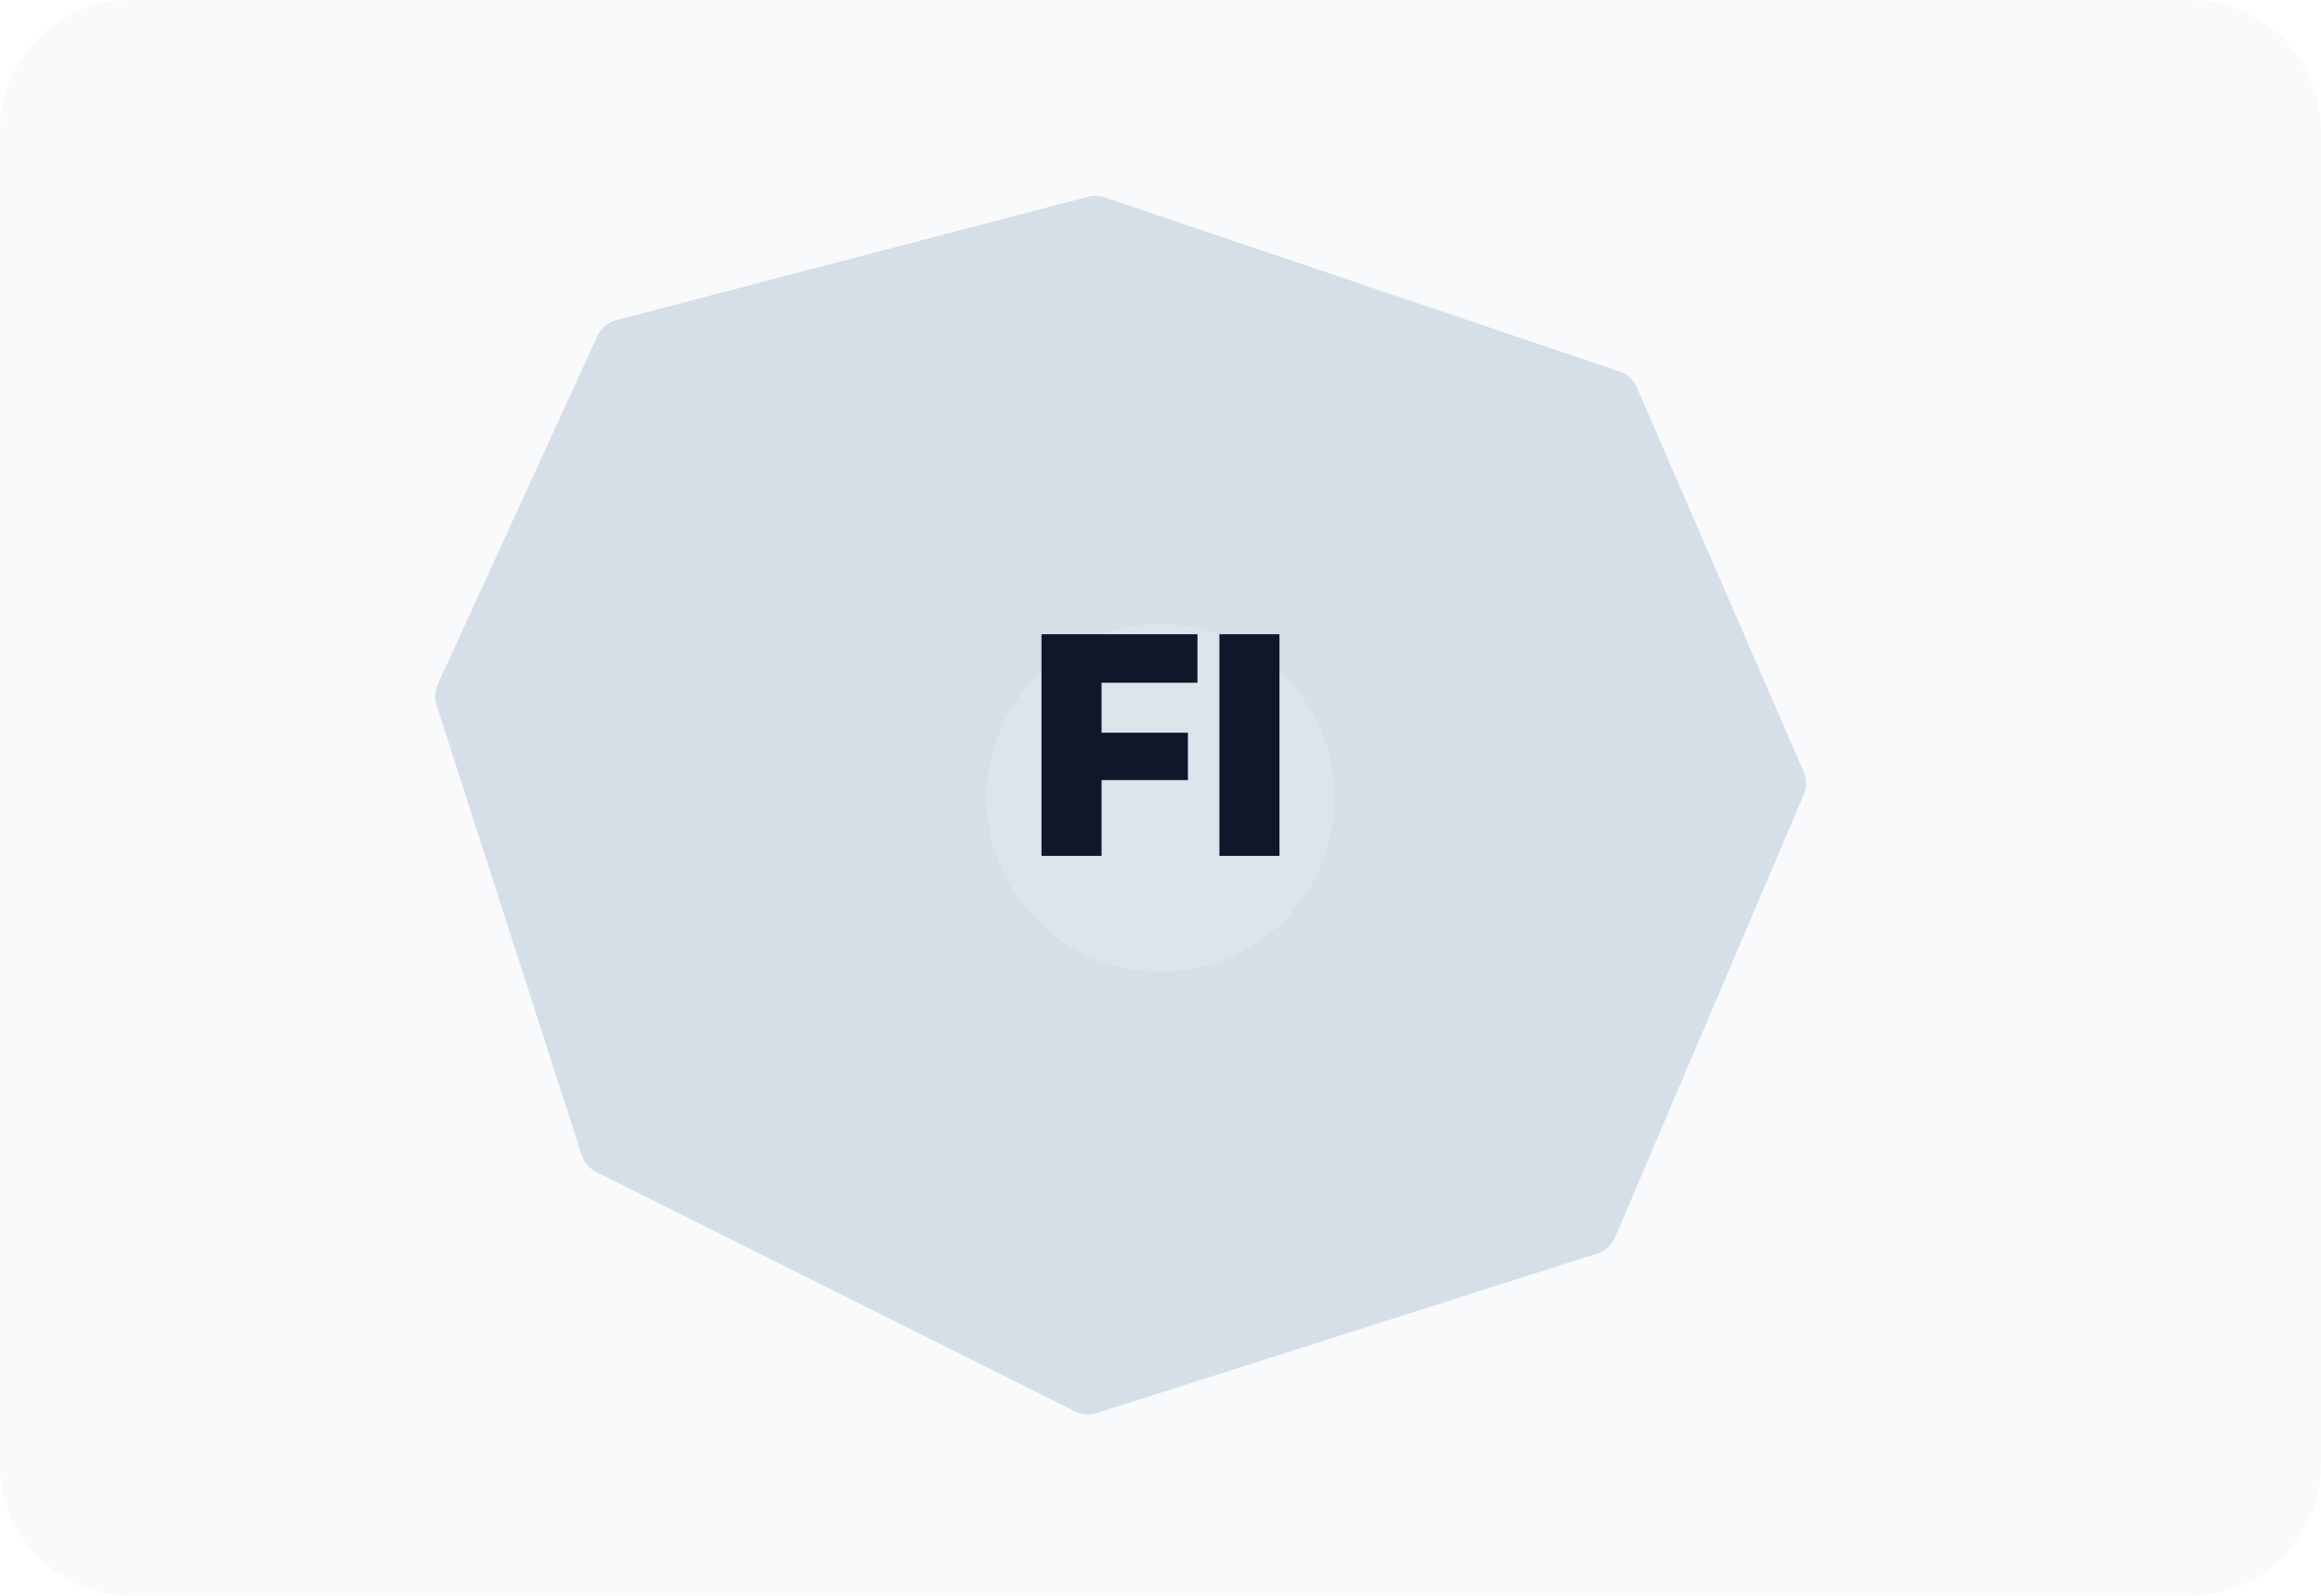
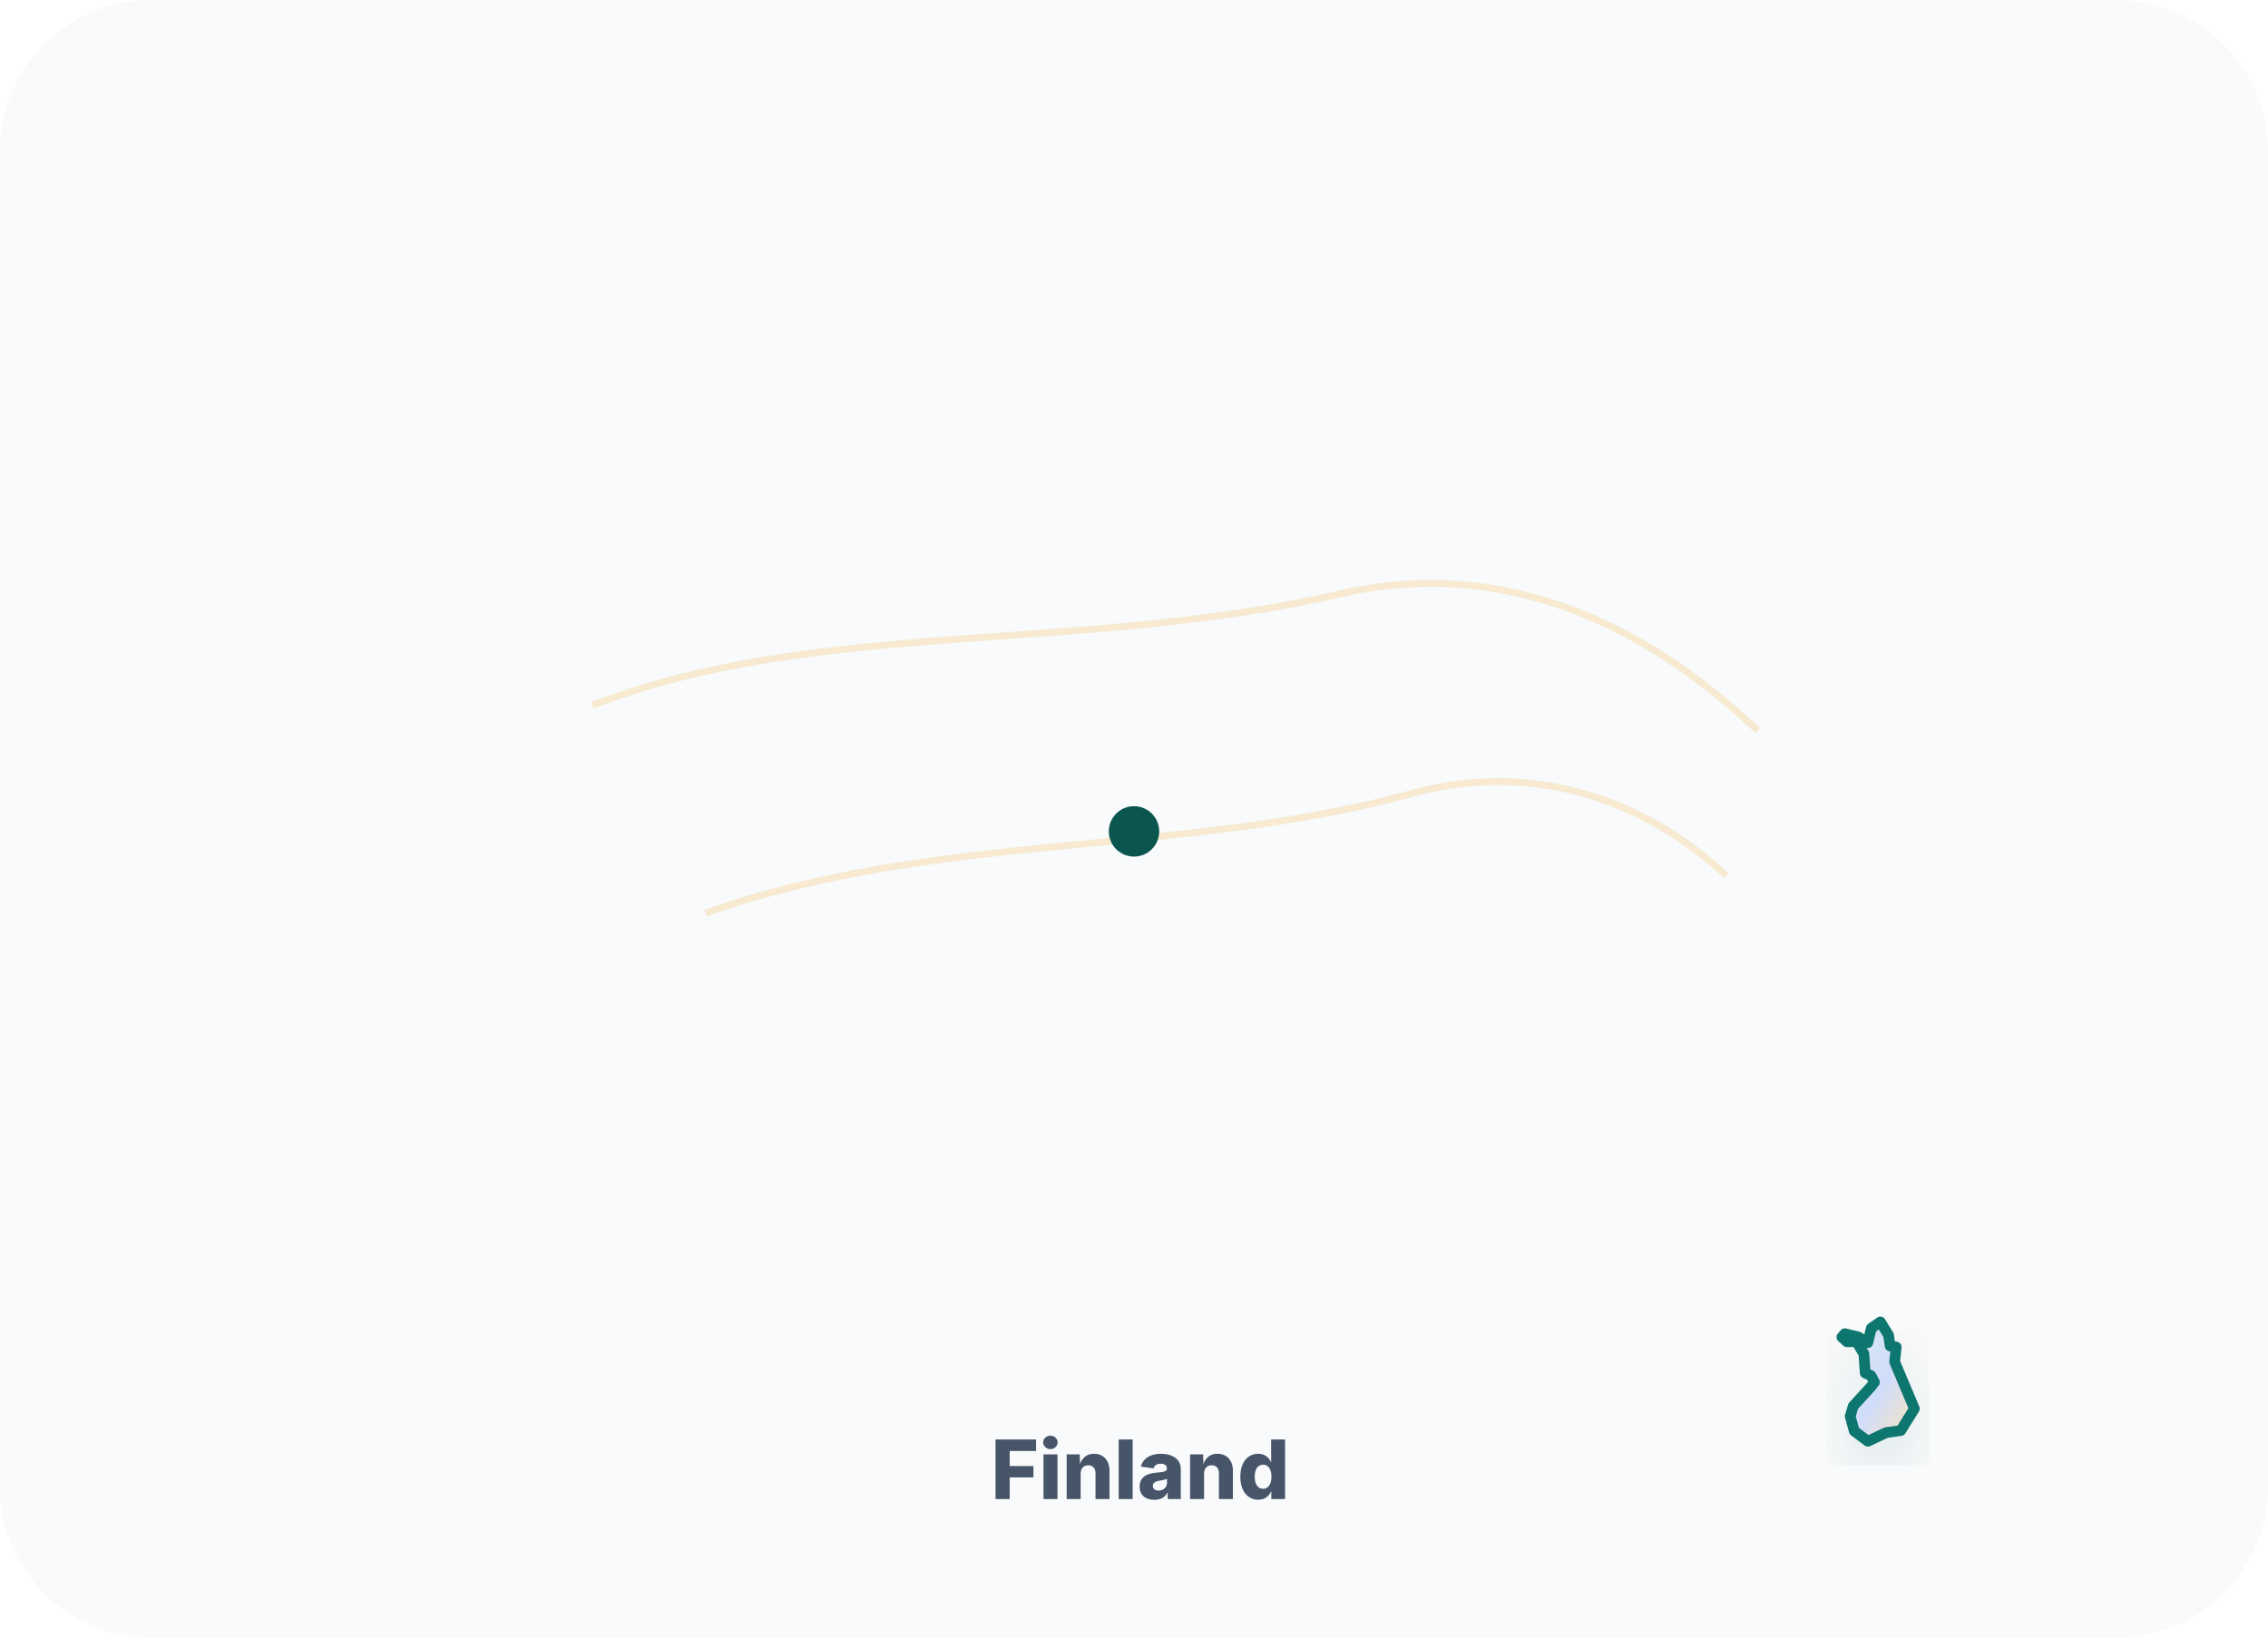
- <svg xmlns="http://www.w3.org/2000/svg" viewBox="0 0 320 220" role="img" aria-label="Finland outline">
-   <rect width="320" height="220" rx="18" fill="#f8fafc" />
-   <path d="M86 48 L151 31 L222 55 L245 108 L219 169 L150 191 L84 158 L64 96 Z" fill="#002F6C" opacity=".14" stroke="#002F6C" stroke-width="8" stroke-linejoin="round" />
-   <circle cx="160" cy="110" r="24" fill="#F8FAFC" opacity=".22" />
-   <text x="160" y="118" text-anchor="middle" font-family="Inter, Arial" font-size="42" font-weight="900" fill="#0f172a">FI</text>
+ <svg xmlns="http://www.w3.org/2000/svg" viewBox="0 0 360 260" role="img" aria-labelledby="title desc">
+   <rect width="360" height="260" rx="24" fill="#f8fafc" />
+   <defs>
+     <linearGradient id="finland-land" x1="0" x2="1" y1="0" y2="1">
+       <stop offset="0" stop-color="#ddeceb" />
+       <stop offset="0.55" stop-color="#cfddfb" />
+       <stop offset="1" stop-color="#fce4bb" />
+     </linearGradient>
+     <filter id="finland-shadow" x="-20%" y="-20%" width="140%" height="140%">
+       <feDropShadow dx="0" dy="10" stdDeviation="10" flood-color="#0b554f" flood-opacity="0.12" />
+     </filter>
+   </defs>
+   <g transform="translate(66.740, 45.802) scale(0.506163)" fill="url(#finland-land)" stroke="#0f766e" stroke-width="3.359" stroke-linejoin="round" filter="url(#finland-shadow)">
+     <path id="fi" d="M453.072,340.202l1.79,0.786l1.104,2.074l-1.104,1.436l-5.55,6.068l-0.952,3.199l1.271,4.633l4.278,3.199l5.706-2.715l4.598-0.64l4.279-6.872l-3.173-7.512l-3.018-7.192l0.477-4.633l-1.901-0.32l-0.492-3.38l-2.559-4.175l-2.836,1.962l-1.114,4.556l-3.008-1.807l-4.185-1.021l-0.934,1.09l1.607,1.453l2.931-0.053l2.359,3.812L453.072,340.202L453.072,340.202z" />
+   </g>
+   <g fill="none" stroke="#f59e0b" stroke-width="1.1" opacity="0.18">
+     <path d="M94 112 C130 98 172 104 214 94 C238 89 260 98 279 116" />
+     <path d="M112 145 C148 132 188 136 224 126 C242 121 260 126 274 139" />
+   </g>
+   <circle cx="180" cy="132" r="4" fill="#0b554f" />
+   <text x="181" y="238" text-anchor="middle" font-family="Inter, Arial, sans-serif" font-size="13" font-weight="760" fill="#475569">Finland</text>
</svg>
